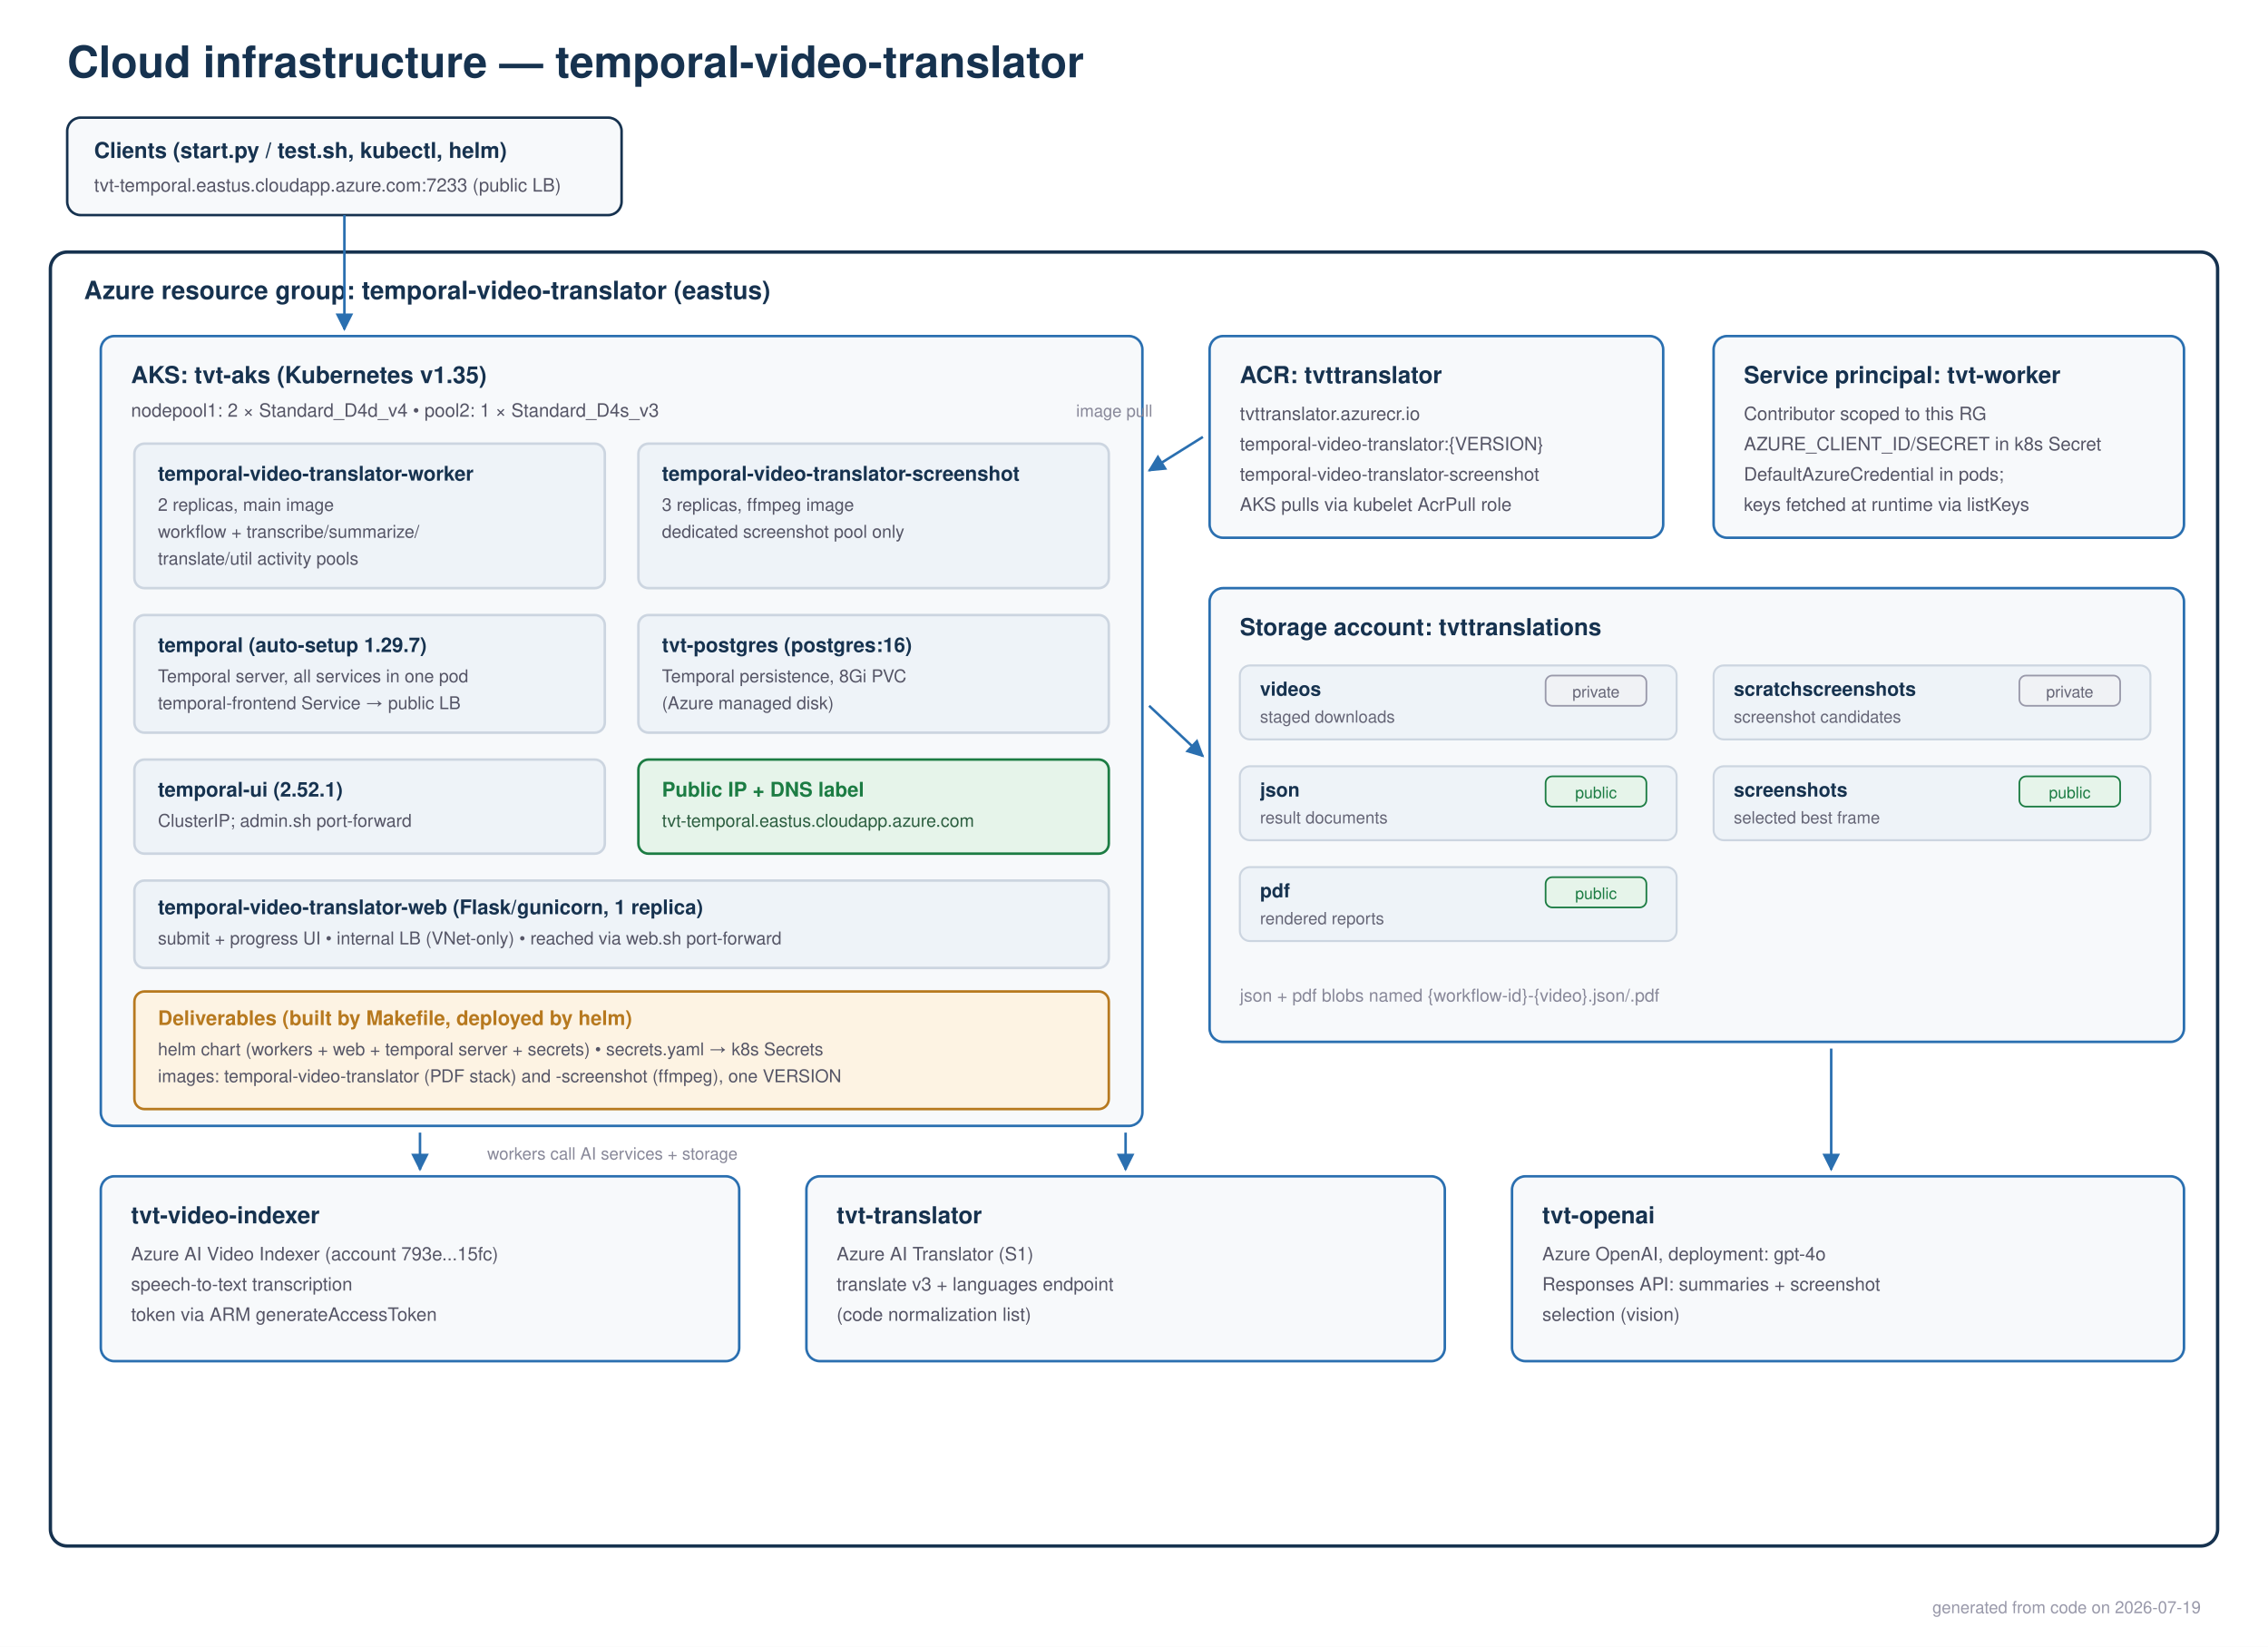
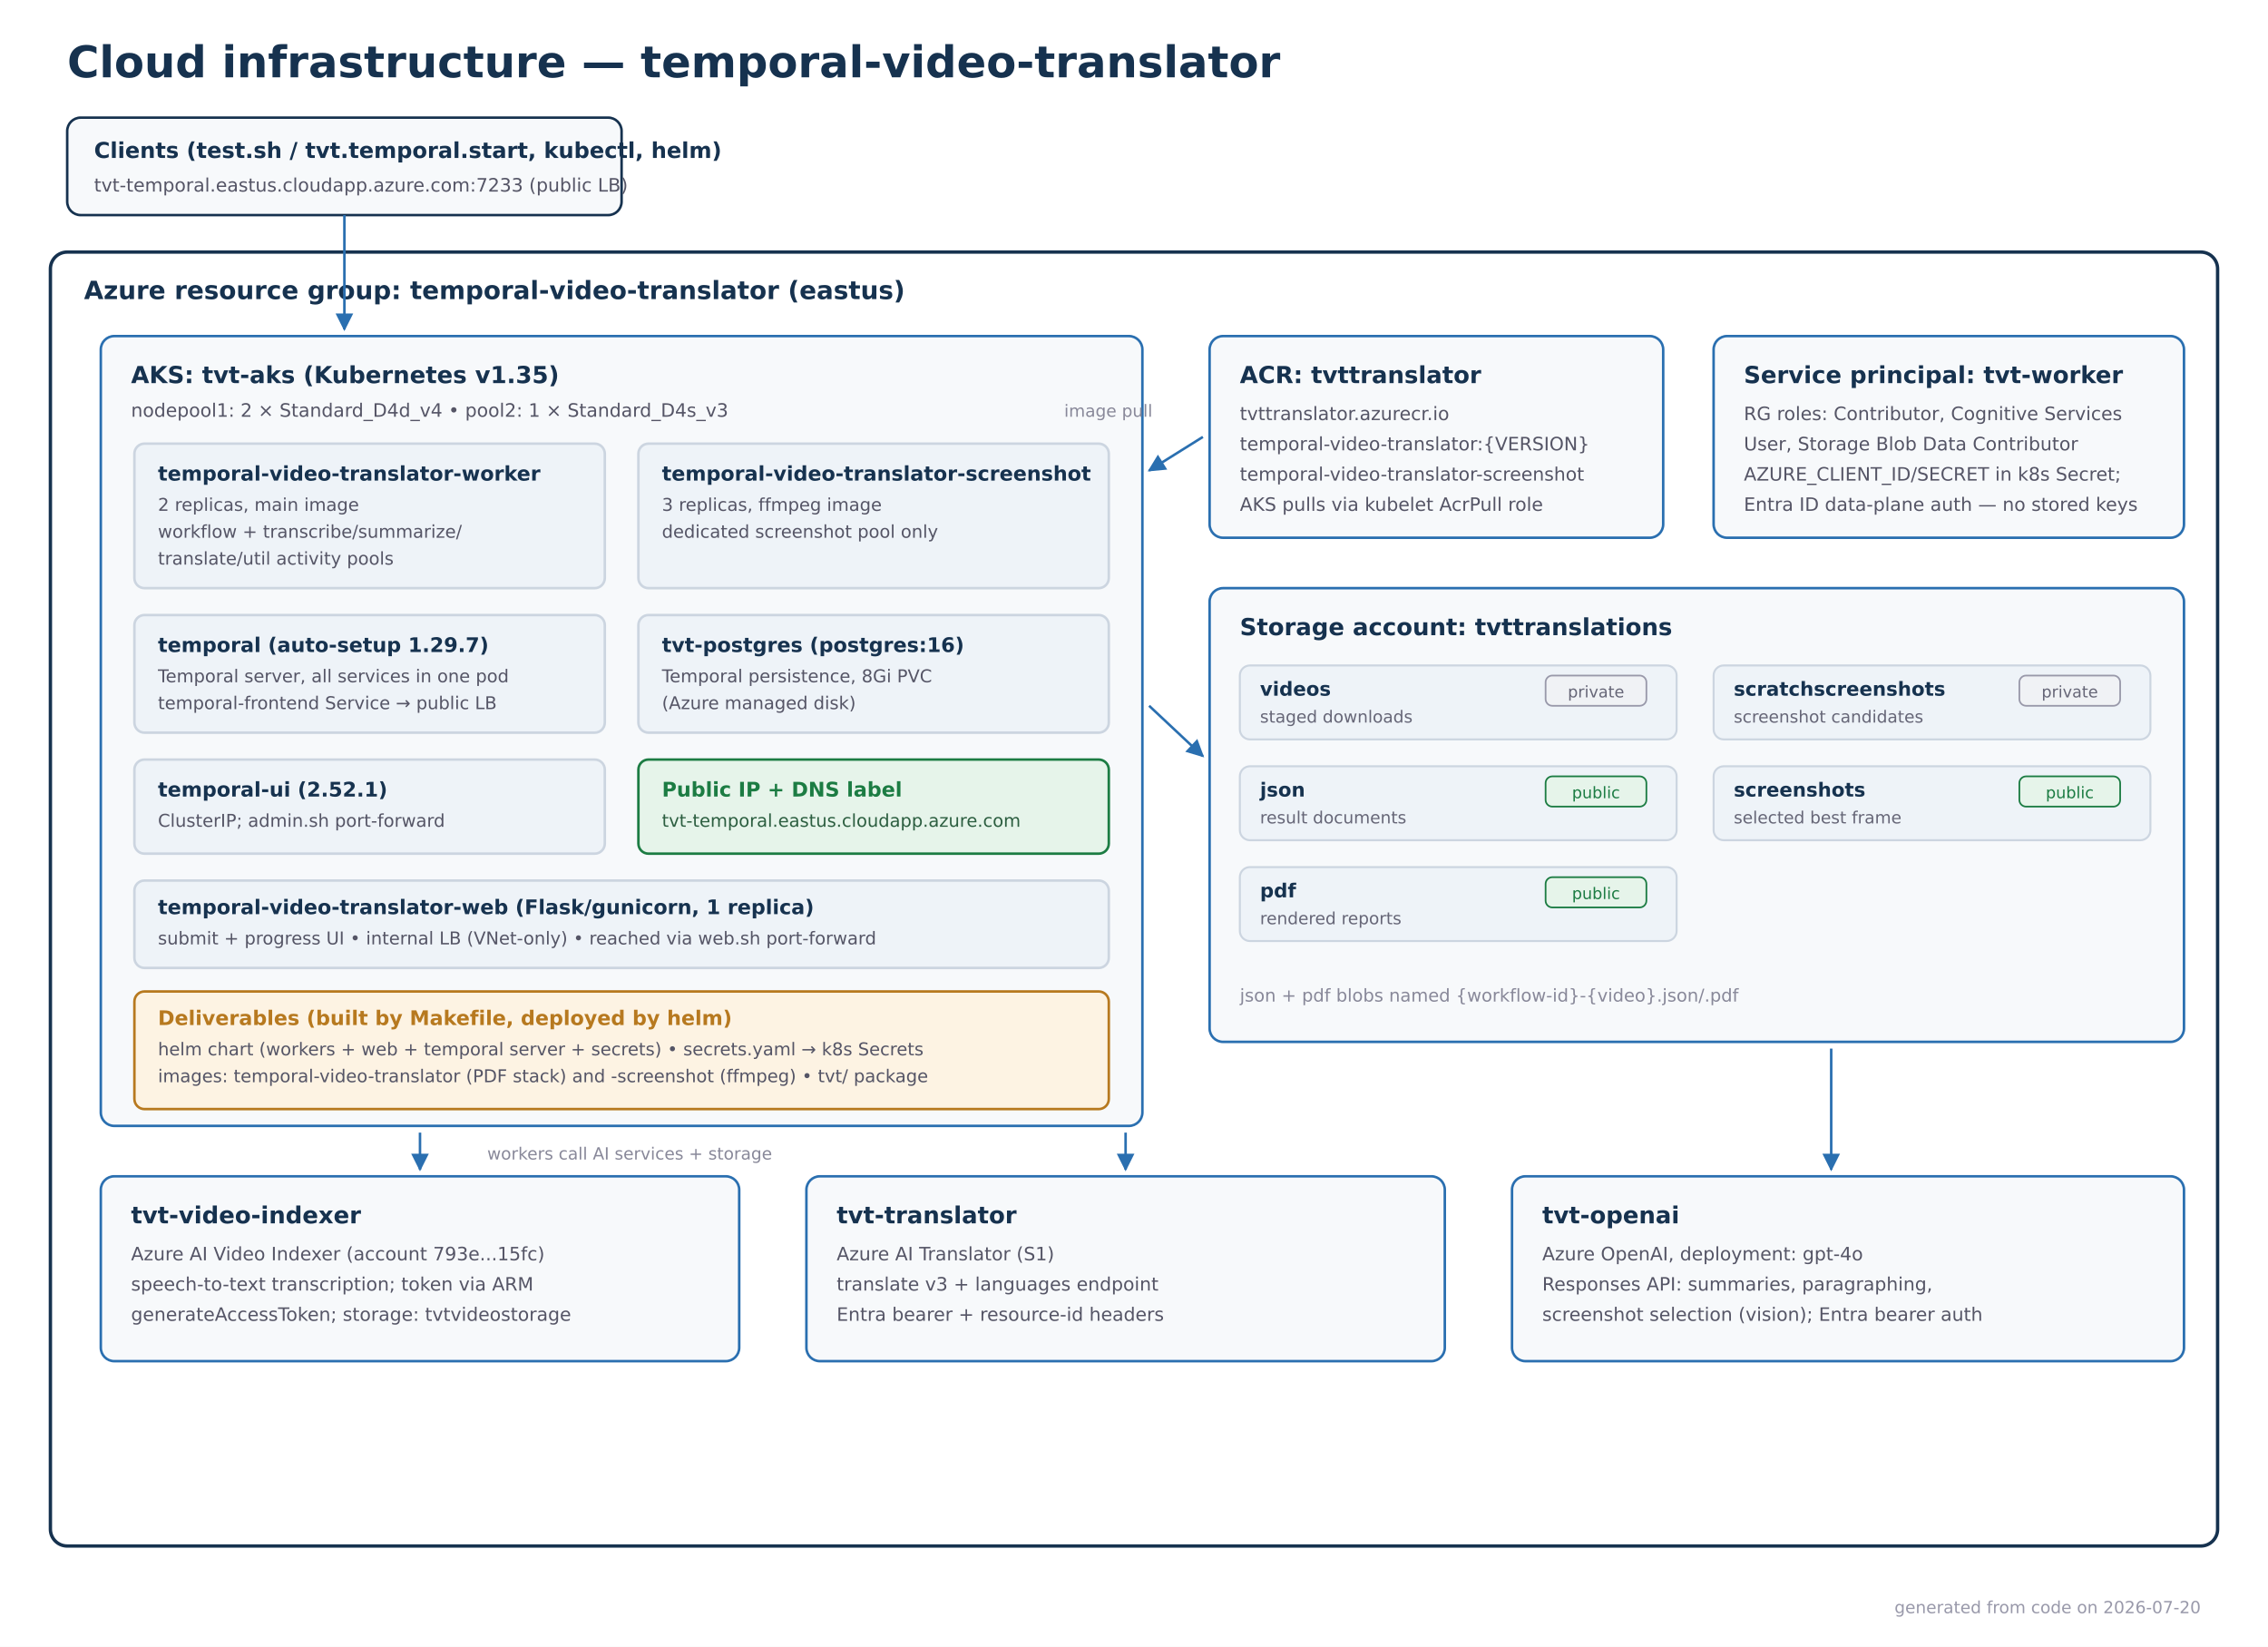
- <svg xmlns="http://www.w3.org/2000/svg" width="1350" height="980" viewBox="0 0 1350 980" font-family="Helvetica, Arial, sans-serif">
+ <svg xmlns="http://www.w3.org/2000/svg" width="1350" height="980" viewBox="0 0 1350 980" font-family="DejaVu Sans, Helvetica, Arial, sans-serif">
  <defs>
    <marker id="arrow" viewBox="0 0 10 10" refX="9" refY="5" markerWidth="7" markerHeight="7" orient="auto-start-reverse">
      <path d="M 0 0 L 10 5 L 0 10 z" fill="#2a6fb0" />
    </marker>
  </defs>
  <rect width="1350" height="980" fill="#ffffff" />
  <text x="40" y="46" font-size="26" font-weight="bold" fill="#16324f">Cloud infrastructure — temporal-video-translator</text>
  <rect x="40" y="70" width="330" height="58" rx="8" fill="#f7f9fb" stroke="#16324f" stroke-width="1.5" />
-   <text x="56" y="94" font-size="13" font-weight="bold" fill="#16324f">Clients (start.py / test.sh, kubectl, helm)</text>
+   <text x="56" y="94" font-size="13" font-weight="bold" fill="#16324f">Clients (test.sh / tvt.temporal.start, kubectl, helm)</text>
  <text x="56" y="114" font-size="11" fill="#556">tvt-temporal.eastus.cloudapp.azure.com:7233 (public LB)</text>
  <rect x="30" y="150" width="1290" height="770" rx="10" fill="none" stroke="#16324f" stroke-width="2" />
  <text x="50" y="178" font-size="15" font-weight="bold" fill="#16324f">Azure resource group: temporal-video-translator (eastus)</text>
  <rect x="60" y="200" width="620" height="470" rx="8" fill="#f7f9fb" stroke="#2a6fb0" stroke-width="1.5" />
  <text x="78" y="228" font-size="14" font-weight="bold" fill="#16324f">AKS: tvt-aks (Kubernetes v1.35)</text>
  <text x="78" y="248" font-size="11" fill="#556">nodepool1: 2 × Standard_D4d_v4 • pool2: 1 × Standard_D4s_v3</text>
  <rect x="80" y="264" width="280" height="86" rx="6" fill="#eef3f8" stroke="#ccd5e0" stroke-width="1.5" />
  <text x="94" y="286" font-size="12" font-weight="bold" fill="#16324f">temporal-video-translator-worker</text>
  <text x="94" y="304" font-size="10.5" fill="#556">2 replicas, main image</text>
  <text x="94" y="320" font-size="10.5" fill="#556">workflow + transcribe/summarize/</text>
  <text x="94" y="336" font-size="10.5" fill="#556">translate/util activity pools</text>
  <rect x="380" y="264" width="280" height="86" rx="6" fill="#eef3f8" stroke="#ccd5e0" stroke-width="1.5" />
  <text x="394" y="286" font-size="12" font-weight="bold" fill="#16324f">temporal-video-translator-screenshot</text>
  <text x="394" y="304" font-size="10.5" fill="#556">3 replicas, ffmpeg image</text>
  <text x="394" y="320" font-size="10.5" fill="#556">dedicated screenshot pool only</text>
  <rect x="80" y="366" width="280" height="70" rx="6" fill="#eef3f8" stroke="#ccd5e0" stroke-width="1.5" />
  <text x="94" y="388" font-size="12" font-weight="bold" fill="#16324f">temporal (auto-setup 1.29.7)</text>
  <text x="94" y="406" font-size="10.5" fill="#556">Temporal server, all services in one pod</text>
  <text x="94" y="422" font-size="10.5" fill="#556">temporal-frontend Service → public LB</text>
  <rect x="380" y="366" width="280" height="70" rx="6" fill="#eef3f8" stroke="#ccd5e0" stroke-width="1.5" />
  <text x="394" y="388" font-size="12" font-weight="bold" fill="#16324f">tvt-postgres (postgres:16)</text>
  <text x="394" y="406" font-size="10.5" fill="#556">Temporal persistence, 8Gi PVC</text>
  <text x="394" y="422" font-size="10.5" fill="#556">(Azure managed disk)</text>
  <rect x="80" y="452" width="280" height="56" rx="6" fill="#eef3f8" stroke="#ccd5e0" stroke-width="1.5" />
  <text x="94" y="474" font-size="12" font-weight="bold" fill="#16324f">temporal-ui (2.52.1)</text>
  <text x="94" y="492" font-size="10.5" fill="#556">ClusterIP; admin.sh port-forward</text>
  <rect x="380" y="452" width="280" height="56" rx="6" fill="#e6f4ea" stroke="#1c7c43" stroke-width="1.5" />
  <text x="394" y="474" font-size="12" font-weight="bold" fill="#1c7c43">Public IP + DNS label</text>
  <text x="394" y="492" font-size="10.5" fill="#2c5e40">tvt-temporal.eastus.cloudapp.azure.com</text>
  <rect x="80" y="524" width="580" height="52" rx="6" fill="#eef3f8" stroke="#ccd5e0" stroke-width="1.5" />
  <text x="94" y="544" font-size="12" font-weight="bold" fill="#16324f">temporal-video-translator-web (Flask/gunicorn, 1 replica)</text>
  <text x="94" y="562" font-size="10.5" fill="#556">submit + progress UI • internal LB (VNet-only) • reached via web.sh port-forward</text>
  <rect x="80" y="590" width="580" height="70" rx="6" fill="#fdf3e3" stroke="#b7791f" stroke-width="1.5" />
  <text x="94" y="610" font-size="12" font-weight="bold" fill="#b7791f">Deliverables (built by Makefile, deployed by helm)</text>
  <text x="94" y="628" font-size="10.5" fill="#556">helm chart (workers + web + temporal server + secrets) • secrets.yaml → k8s Secrets</text>
-   <text x="94" y="644" font-size="10.5" fill="#556">images: temporal-video-translator (PDF stack) and -screenshot (ffmpeg), one VERSION</text>
+   <text x="94" y="644" font-size="10.5" fill="#556">images: temporal-video-translator (PDF stack) and -screenshot (ffmpeg) • tvt/ package</text>
  <rect x="720" y="200" width="270" height="120" rx="8" fill="#f7f9fb" stroke="#2a6fb0" stroke-width="1.5" />
  <text x="738" y="228" font-size="14" font-weight="bold" fill="#16324f">ACR: tvttranslator</text>
  <text x="738" y="250" font-size="11" fill="#556">tvttranslator.azurecr.io</text>
  <text x="738" y="268" font-size="11" fill="#556">temporal-video-translator:{VERSION}</text>
  <text x="738" y="286" font-size="11" fill="#556">temporal-video-translator-screenshot</text>
  <text x="738" y="304" font-size="11" fill="#556">AKS pulls via kubelet AcrPull role</text>
  <rect x="1020" y="200" width="280" height="120" rx="8" fill="#f7f9fb" stroke="#2a6fb0" stroke-width="1.5" />
  <text x="1038" y="228" font-size="14" font-weight="bold" fill="#16324f">Service principal: tvt-worker</text>
-   <text x="1038" y="250" font-size="11" fill="#556">Contributor scoped to this RG</text>
-   <text x="1038" y="268" font-size="11" fill="#556">AZURE_CLIENT_ID/SECRET in k8s Secret</text>
-   <text x="1038" y="286" font-size="11" fill="#556">DefaultAzureCredential in pods;</text>
-   <text x="1038" y="304" font-size="11" fill="#556">keys fetched at runtime via listKeys</text>
+   <text x="1038" y="250" font-size="11" fill="#556">RG roles: Contributor, Cognitive Services</text>
+   <text x="1038" y="268" font-size="11" fill="#556">User, Storage Blob Data Contributor</text>
+   <text x="1038" y="286" font-size="11" fill="#556">AZURE_CLIENT_ID/SECRET in k8s Secret;</text>
+   <text x="1038" y="304" font-size="11" fill="#556">Entra ID data-plane auth — no stored keys</text>
  <rect x="720" y="350" width="580" height="270" rx="8" fill="#f7f9fb" stroke="#2a6fb0" stroke-width="1.5" />
  <text x="738" y="378" font-size="14" font-weight="bold" fill="#16324f">Storage account: tvttranslations</text>
  <rect x="738" y="396" width="260" height="44" rx="6" fill="#eef3f8" stroke="#ccd5e0" stroke-width="1.2" />
  <text x="750" y="414" font-size="11.5" font-weight="bold" fill="#16324f">videos</text>
  <text x="750" y="430" font-size="10" fill="#667">staged downloads</text>
  <rect x="920" y="402" width="60" height="18" rx="4" fill="#f0f2f5" stroke="#99a" />
  <text x="950" y="415" font-size="9.5" fill="#667" text-anchor="middle">private</text>
  <rect x="1020" y="396" width="260" height="44" rx="6" fill="#eef3f8" stroke="#ccd5e0" stroke-width="1.2" />
  <text x="1032" y="414" font-size="11.5" font-weight="bold" fill="#16324f">scratchscreenshots</text>
  <text x="1032" y="430" font-size="10" fill="#667">screenshot candidates</text>
  <rect x="1202" y="402" width="60" height="18" rx="4" fill="#f0f2f5" stroke="#99a" />
  <text x="1232" y="415" font-size="9.5" fill="#667" text-anchor="middle">private</text>
  <rect x="738" y="456" width="260" height="44" rx="6" fill="#eef3f8" stroke="#ccd5e0" stroke-width="1.2" />
  <text x="750" y="474" font-size="11.5" font-weight="bold" fill="#16324f">json</text>
  <text x="750" y="490" font-size="10" fill="#667">result documents</text>
  <rect x="920" y="462" width="60" height="18" rx="4" fill="#e6f4ea" stroke="#1c7c43" />
  <text x="950" y="475" font-size="9.5" fill="#1c7c43" text-anchor="middle">public</text>
  <rect x="1020" y="456" width="260" height="44" rx="6" fill="#eef3f8" stroke="#ccd5e0" stroke-width="1.2" />
  <text x="1032" y="474" font-size="11.5" font-weight="bold" fill="#16324f">screenshots</text>
  <text x="1032" y="490" font-size="10" fill="#667">selected best frame</text>
  <rect x="1202" y="462" width="60" height="18" rx="4" fill="#e6f4ea" stroke="#1c7c43" />
  <text x="1232" y="475" font-size="9.5" fill="#1c7c43" text-anchor="middle">public</text>
  <rect x="738" y="516" width="260" height="44" rx="6" fill="#eef3f8" stroke="#ccd5e0" stroke-width="1.2" />
  <text x="750" y="534" font-size="11.5" font-weight="bold" fill="#16324f">pdf</text>
  <text x="750" y="550" font-size="10" fill="#667">rendered reports</text>
  <rect x="920" y="522" width="60" height="18" rx="4" fill="#e6f4ea" stroke="#1c7c43" />
  <text x="950" y="535" font-size="9.5" fill="#1c7c43" text-anchor="middle">public</text>
  <text x="738" y="596" font-size="10.5" fill="#889">json + pdf blobs named {workflow-id}-{video}.json/.pdf</text>
  <rect x="60" y="700" width="380" height="110" rx="8" fill="#f7f9fb" stroke="#2a6fb0" stroke-width="1.5" />
  <text x="78" y="728" font-size="14" font-weight="bold" fill="#16324f">tvt-video-indexer</text>
  <text x="78" y="750" font-size="11" fill="#556">Azure AI Video Indexer (account 793e...15fc)</text>
-   <text x="78" y="768" font-size="11" fill="#556">speech-to-text transcription</text>
-   <text x="78" y="786" font-size="11" fill="#556">token via ARM generateAccessToken</text>
+   <text x="78" y="768" font-size="11" fill="#556">speech-to-text transcription; token via ARM</text>
+   <text x="78" y="786" font-size="11" fill="#556">generateAccessToken; storage: tvtvideostorage</text>
  <rect x="480" y="700" width="380" height="110" rx="8" fill="#f7f9fb" stroke="#2a6fb0" stroke-width="1.5" />
  <text x="498" y="728" font-size="14" font-weight="bold" fill="#16324f">tvt-translator</text>
  <text x="498" y="750" font-size="11" fill="#556">Azure AI Translator (S1)</text>
  <text x="498" y="768" font-size="11" fill="#556">translate v3 + languages endpoint</text>
-   <text x="498" y="786" font-size="11" fill="#556">(code normalization list)</text>
+   <text x="498" y="786" font-size="11" fill="#556">Entra bearer + resource-id headers</text>
  <rect x="900" y="700" width="400" height="110" rx="8" fill="#f7f9fb" stroke="#2a6fb0" stroke-width="1.5" />
  <text x="918" y="728" font-size="14" font-weight="bold" fill="#16324f">tvt-openai</text>
  <text x="918" y="750" font-size="11" fill="#556">Azure OpenAI, deployment: gpt-4o</text>
-   <text x="918" y="768" font-size="11" fill="#556">Responses API: summaries + screenshot</text>
-   <text x="918" y="786" font-size="11" fill="#556">selection (vision)</text>
+   <text x="918" y="768" font-size="11" fill="#556">Responses API: summaries, paragraphing,</text>
+   <text x="918" y="786" font-size="11" fill="#556">screenshot selection (vision); Entra bearer auth</text>
  <line x1="205" y1="128" x2="205" y2="196" stroke="#2a6fb0" stroke-width="1.5" marker-end="url(#arrow)" />
  <line x1="716" y1="260" x2="684" y2="280" stroke="#2a6fb0" stroke-width="1.5" marker-end="url(#arrow)" />
  <line x1="684" y1="420" x2="716" y2="450" stroke="#2a6fb0" stroke-width="1.5" marker-end="url(#arrow)" />
  <line x1="250" y1="674" x2="250" y2="696" stroke="#2a6fb0" stroke-width="1.5" marker-end="url(#arrow)" />
  <line x1="670" y1="674" x2="670" y2="696" stroke="#2a6fb0" stroke-width="1.5" marker-end="url(#arrow)" />
  <line x1="1090" y1="624" x2="1090" y2="696" stroke="#2a6fb0" stroke-width="1.5" marker-end="url(#arrow)" />
  <text x="290" y="690" font-size="10" fill="#889">workers call AI services + storage</text>
  <text x="686" y="248" font-size="10" fill="#889" text-anchor="end">image pull</text>
-   <text x="1310" y="960" font-size="10" fill="#99a" text-anchor="end">generated from code on 2026-07-19</text>
+   <text x="1310" y="960" font-size="10" fill="#99a" text-anchor="end">generated from code on 2026-07-20</text>
</svg>
